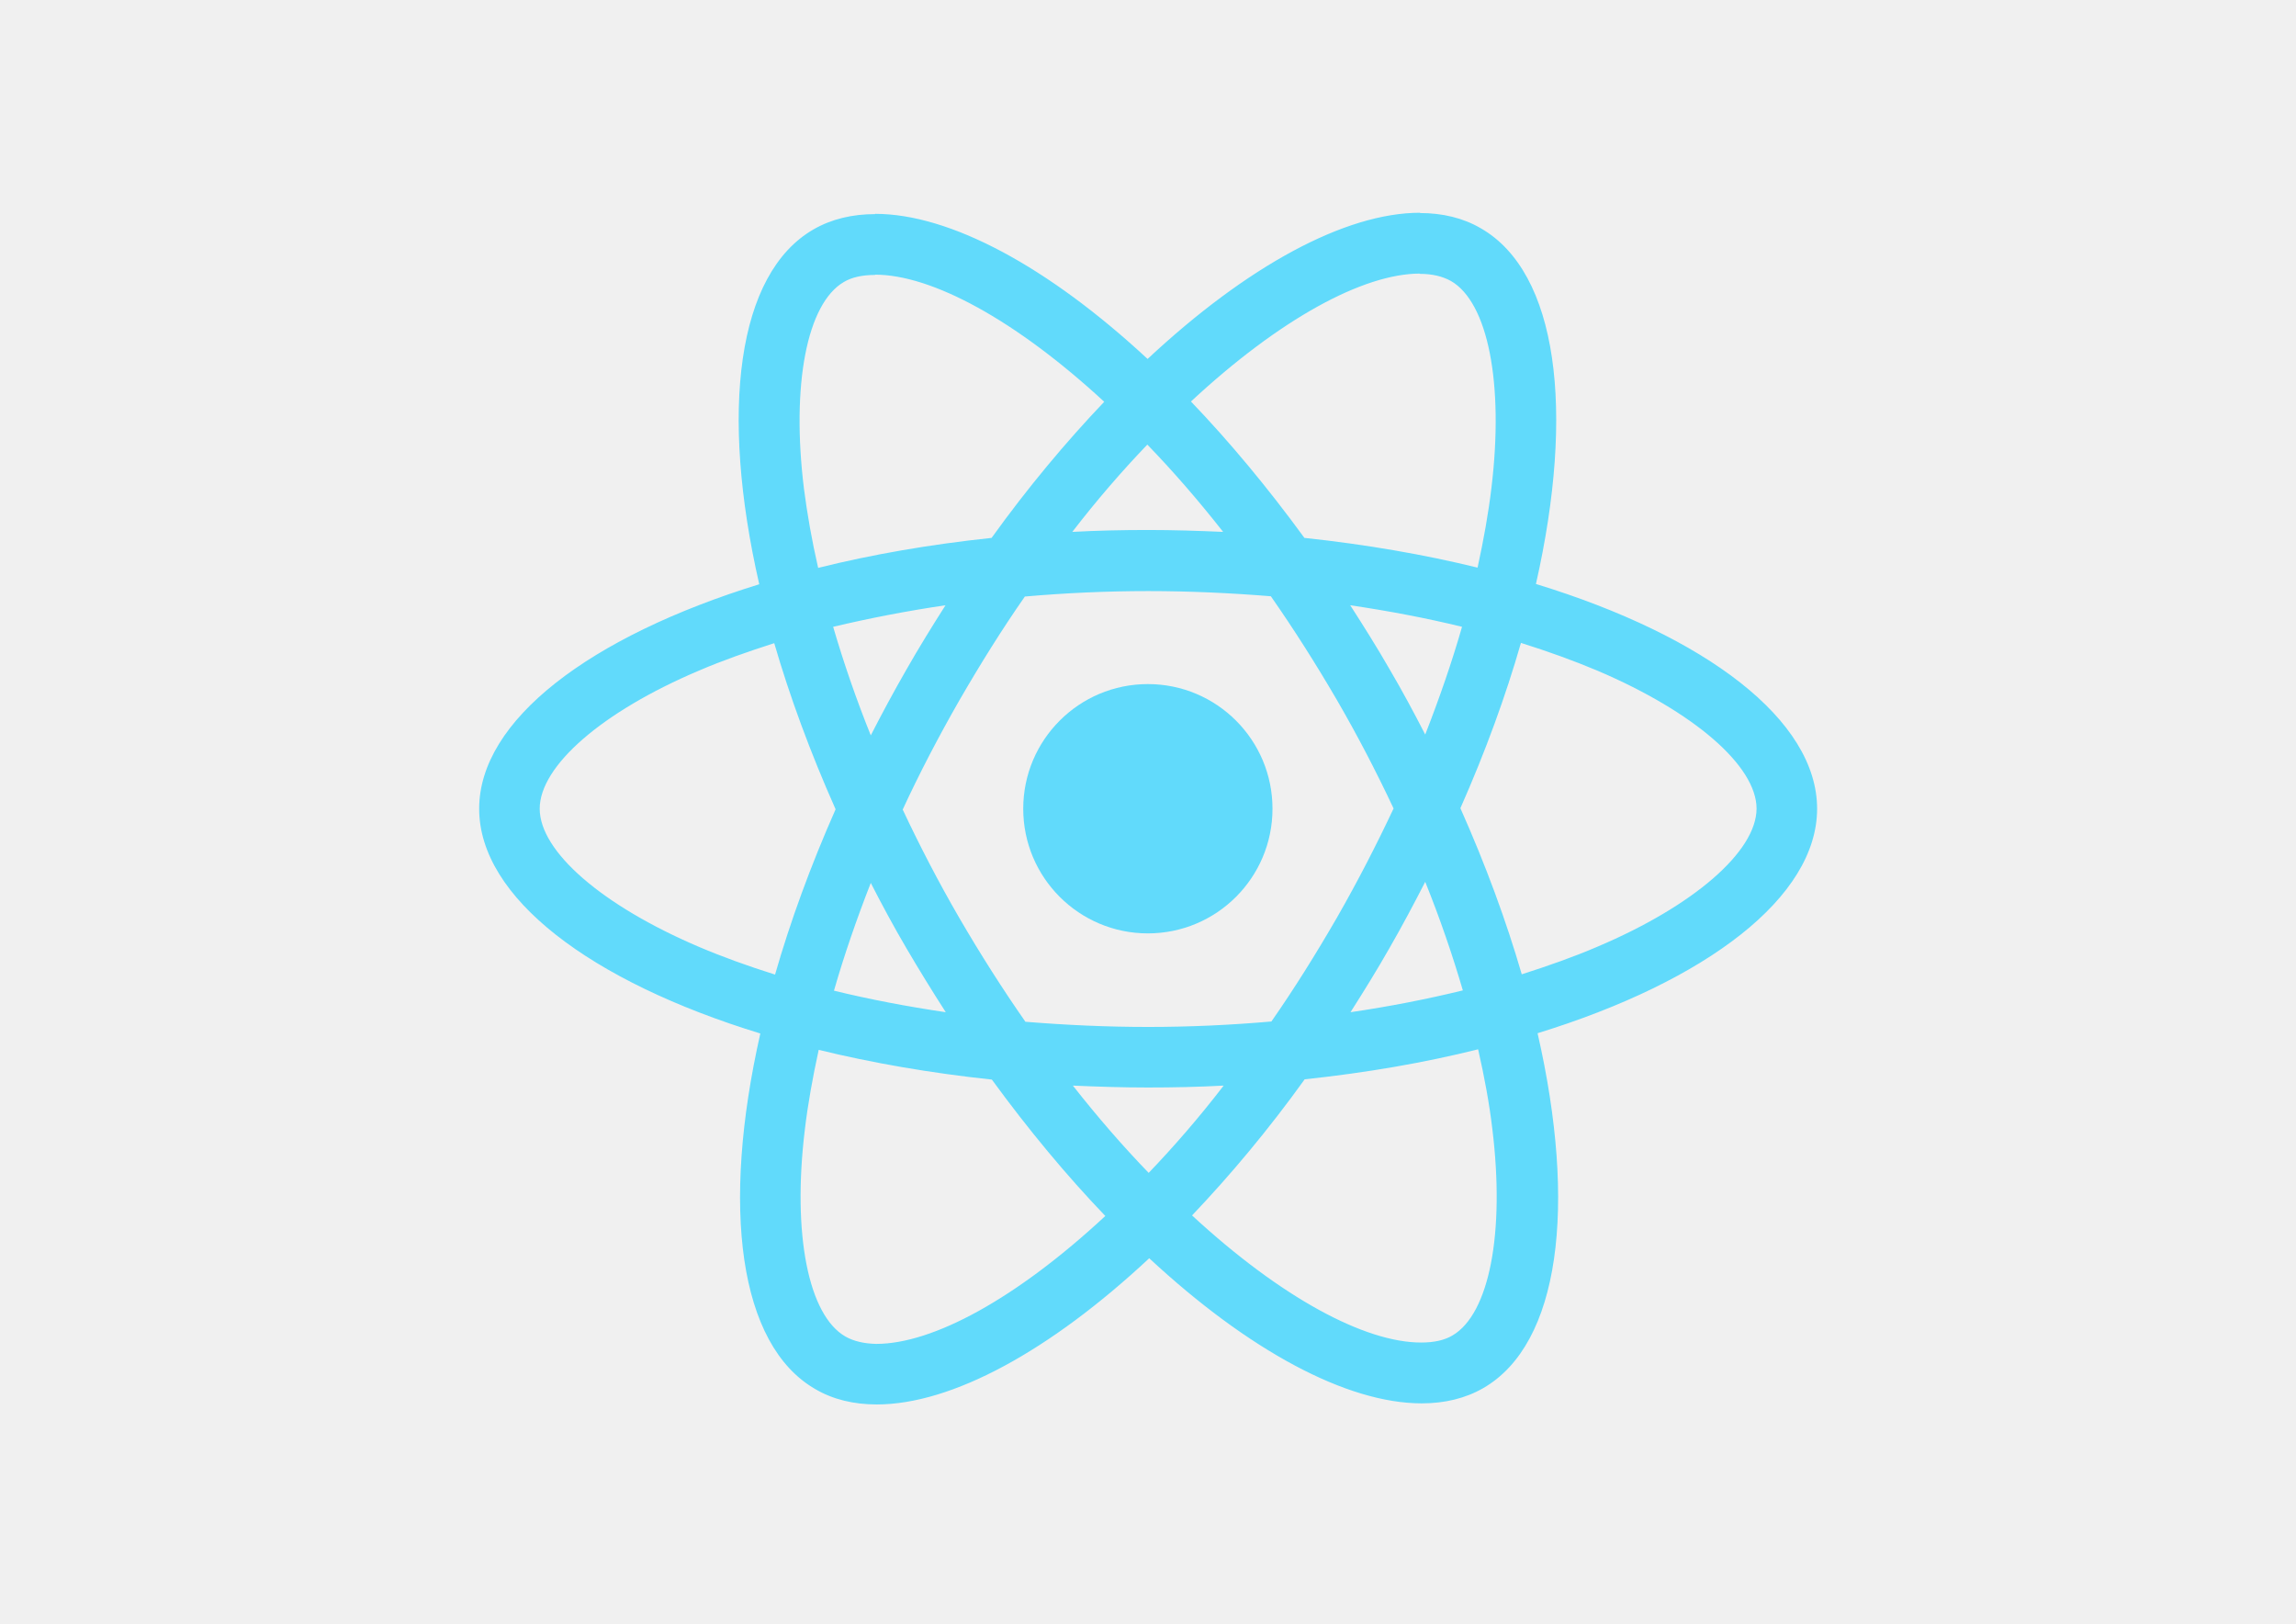
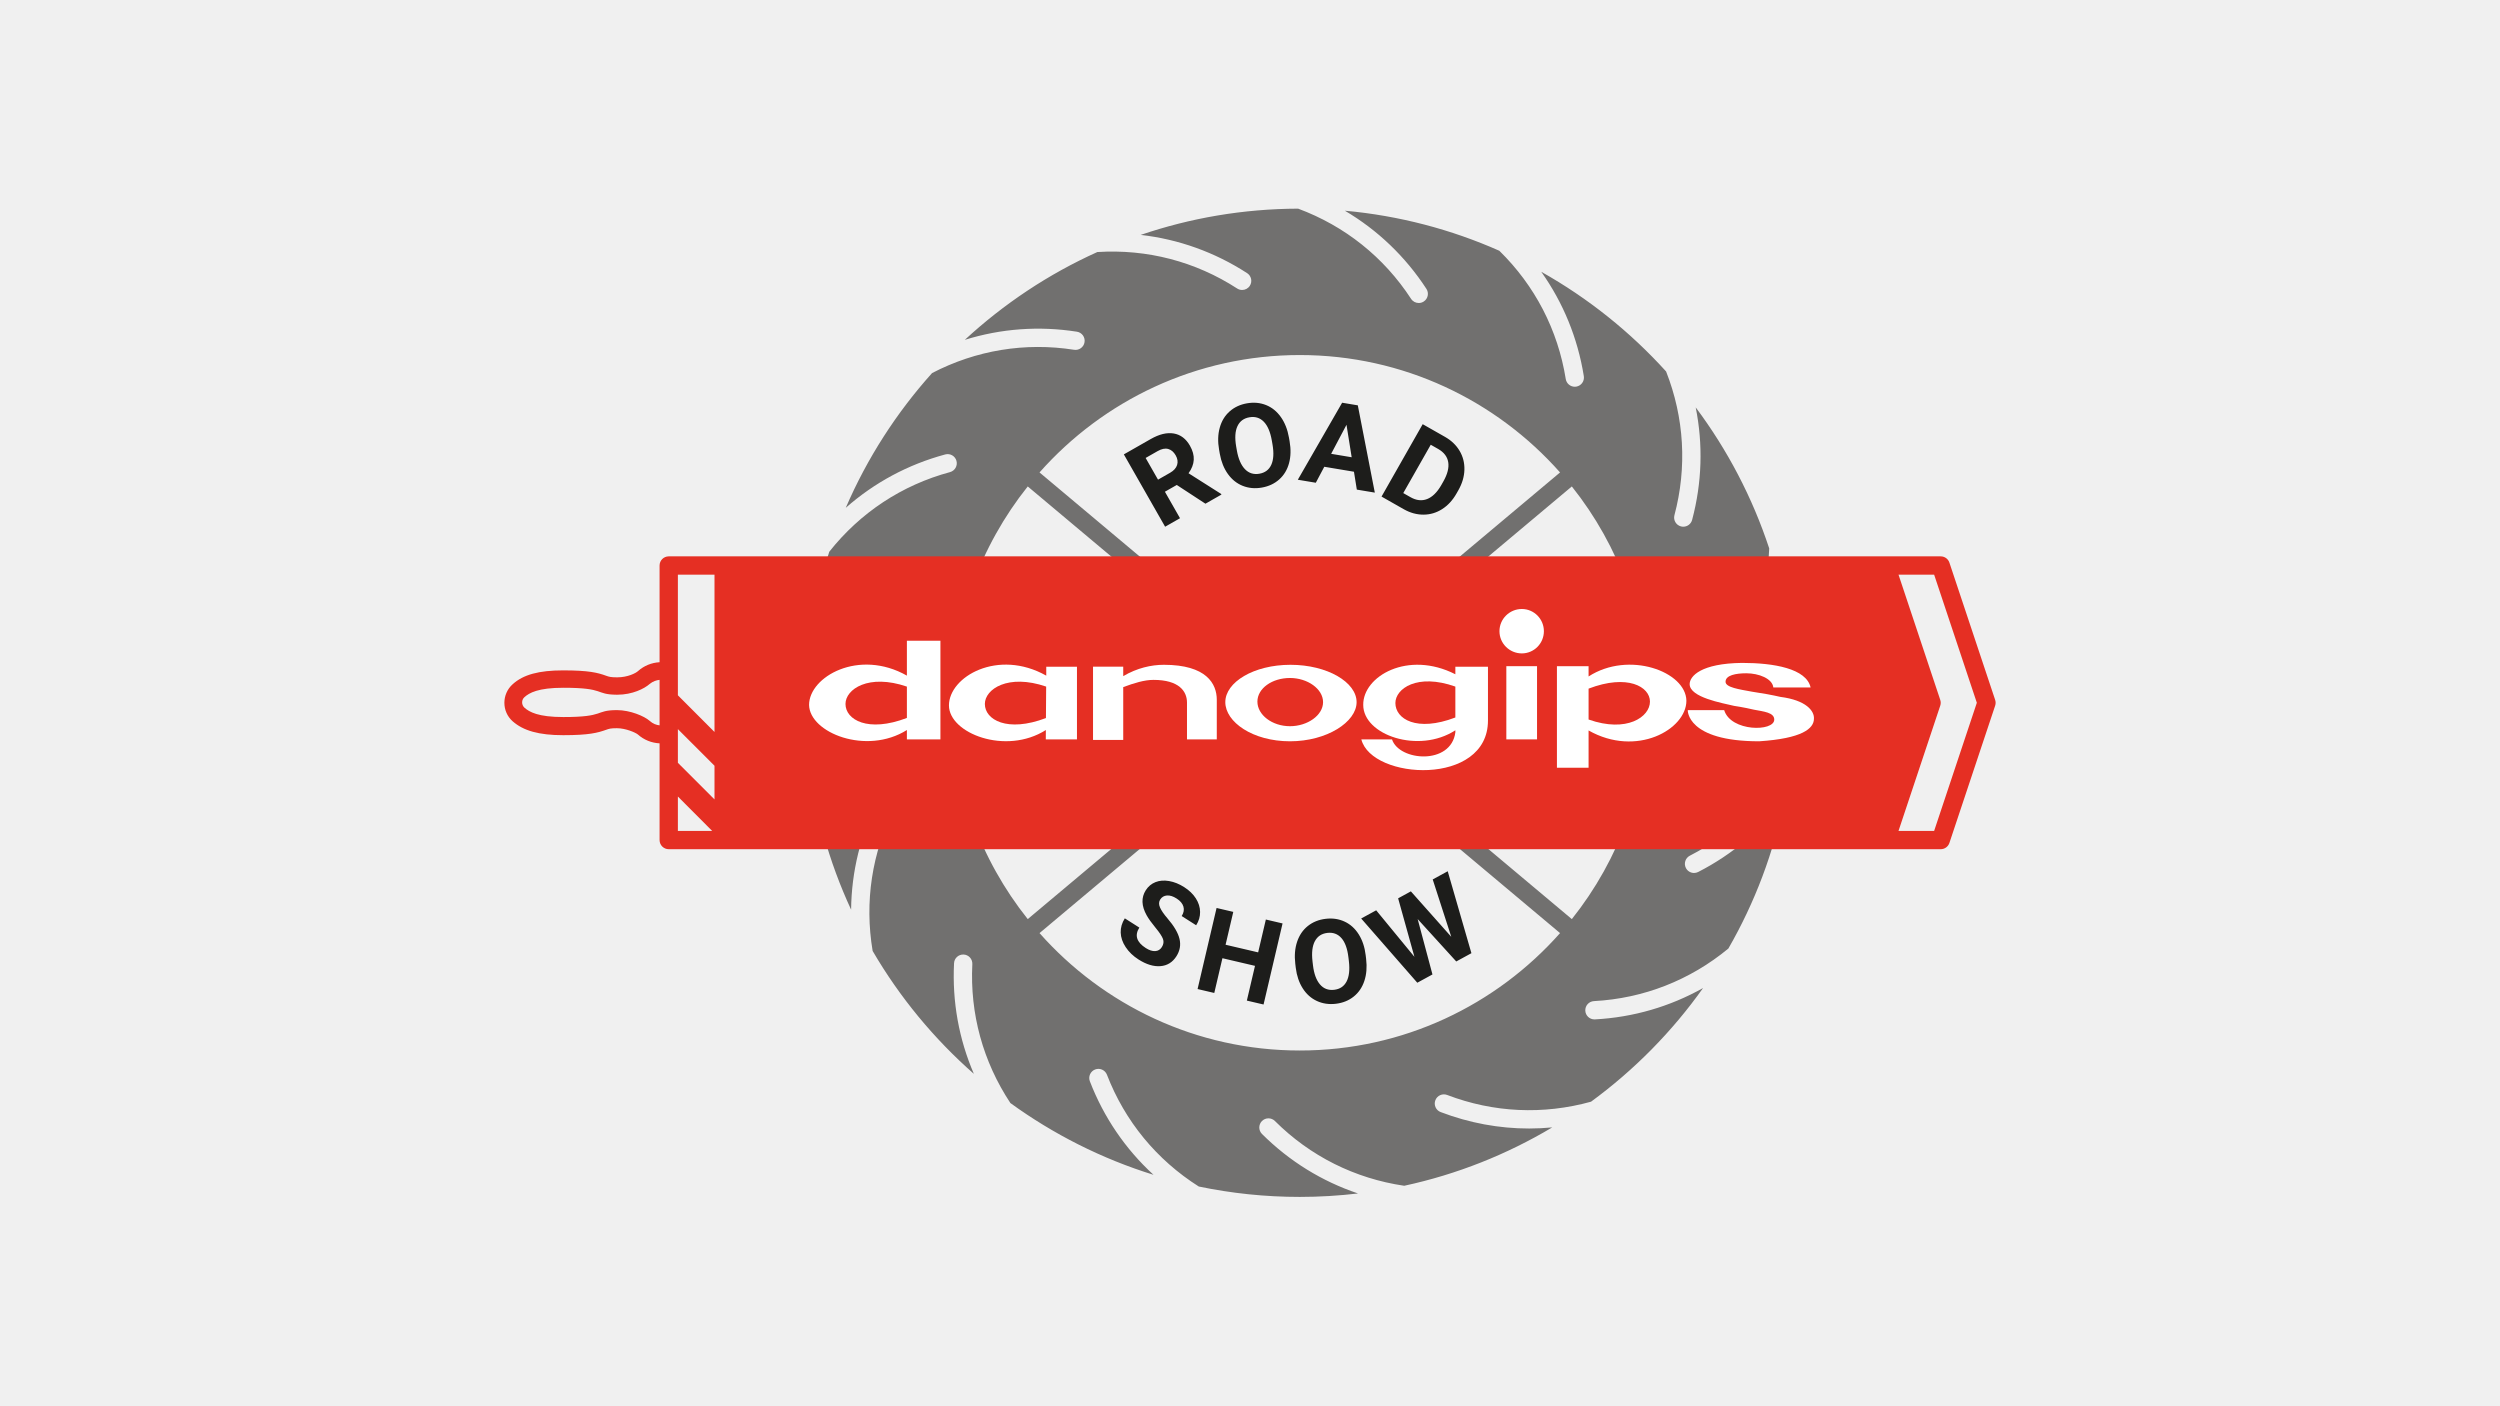
- <svg xmlns="http://www.w3.org/2000/svg" viewBox="0 0 841.9 595.3">
-   <g fill="#61DAFB">
-     <path d="M666.3 296.5c0-32.5-40.7-63.3-103.1-82.4 14.4-63.6 8-114.2-20.2-130.4-6.5-3.8-14.1-5.6-22.4-5.6v22.3c4.6 0 8.3.9 11.4 2.6 13.6 7.8 19.5 37.5 14.9 75.7-1.1 9.4-2.9 19.3-5.1 29.4-19.6-4.8-41-8.5-63.5-10.9-13.5-18.5-27.5-35.3-41.6-50 32.6-30.3 63.2-46.9 84-46.9V78c-27.5 0-63.5 19.6-99.9 53.6-36.4-33.8-72.4-53.2-99.9-53.2v22.3c20.7 0 51.4 16.5 84 46.6-14 14.7-28 31.4-41.3 49.9-22.6 2.4-44 6.1-63.6 11-2.3-10-4-19.7-5.2-29-4.7-38.2 1.1-67.9 14.6-75.8 3-1.8 6.9-2.6 11.5-2.6V78.5c-8.4 0-16 1.8-22.6 5.6-28.1 16.2-34.4 66.7-19.9 130.1-62.2 19.2-102.7 49.9-102.7 82.3 0 32.5 40.7 63.3 103.1 82.4-14.4 63.6-8 114.2 20.2 130.4 6.5 3.8 14.1 5.6 22.5 5.6 27.5 0 63.5-19.6 99.9-53.6 36.4 33.8 72.4 53.2 99.9 53.2 8.4 0 16-1.8 22.6-5.6 28.1-16.2 34.4-66.7 19.9-130.1 62-19.1 102.5-49.9 102.5-82.3zm-130.2-66.7c-3.7 12.9-8.3 26.2-13.5 39.5-4.1-8-8.4-16-13.1-24-4.6-8-9.5-15.8-14.4-23.4 14.2 2.1 27.9 4.7 41 7.9zm-45.8 106.5c-7.8 13.5-15.8 26.3-24.1 38.2-14.9 1.3-30 2-45.2 2-15.1 0-30.2-.7-45-1.9-8.3-11.9-16.4-24.6-24.2-38-7.6-13.1-14.5-26.4-20.8-39.8 6.2-13.4 13.2-26.8 20.7-39.9 7.8-13.5 15.8-26.3 24.1-38.2 14.9-1.3 30-2 45.2-2 15.1 0 30.2.7 45 1.9 8.3 11.9 16.4 24.6 24.2 38 7.6 13.1 14.5 26.4 20.8 39.8-6.3 13.4-13.2 26.8-20.7 39.9zm32.3-13c5.4 13.4 10 26.8 13.8 39.8-13.1 3.2-26.9 5.9-41.2 8 4.9-7.7 9.8-15.6 14.4-23.7 4.6-8 8.9-16.1 13-24.1zM421.2 430c-9.3-9.6-18.6-20.3-27.8-32 9 .4 18.2.7 27.5.7 9.4 0 18.7-.2 27.8-.7-9 11.7-18.3 22.4-27.5 32zm-74.4-58.9c-14.2-2.1-27.9-4.7-41-7.9 3.7-12.9 8.3-26.2 13.5-39.5 4.1 8 8.4 16 13.1 24 4.7 8 9.5 15.8 14.4 23.4zM420.7 163c9.3 9.6 18.6 20.3 27.8 32-9-.4-18.2-.7-27.5-.7-9.4 0-18.7.2-27.8.7 9-11.7 18.3-22.4 27.5-32zm-74 58.9c-4.9 7.7-9.8 15.6-14.4 23.7-4.6 8-8.9 16-13 24-5.4-13.4-10-26.8-13.8-39.8 13.1-3.1 26.9-5.8 41.2-7.9zm-90.5 125.2c-35.4-15.1-58.3-34.9-58.3-50.6 0-15.7 22.9-35.6 58.3-50.6 8.6-3.7 18-7 27.7-10.1 5.7 19.6 13.2 40 22.5 60.9-9.2 20.8-16.6 41.1-22.2 60.6-9.9-3.1-19.3-6.5-28-10.2zM310 490c-13.6-7.8-19.5-37.5-14.9-75.7 1.1-9.4 2.9-19.3 5.1-29.4 19.6 4.8 41 8.5 63.5 10.9 13.5 18.5 27.5 35.3 41.6 50-32.6 30.3-63.2 46.9-84 46.9-4.5-.1-8.3-1-11.3-2.7zm237.2-76.2c4.7 38.2-1.1 67.9-14.6 75.8-3 1.8-6.9 2.6-11.5 2.6-20.7 0-51.4-16.5-84-46.6 14-14.7 28-31.4 41.3-49.9 22.6-2.4 44-6.1 63.6-11 2.3 10.1 4.1 19.8 5.2 29.1zm38.5-66.7c-8.6 3.7-18 7-27.7 10.1-5.7-19.6-13.2-40-22.5-60.9 9.2-20.8 16.6-41.1 22.2-60.6 9.9 3.1 19.3 6.5 28.1 10.2 35.4 15.1 58.3 34.9 58.3 50.6-.1 15.7-23 35.6-58.4 50.6zM320.8 78.4z" />
-     <circle cx="420.9" cy="296.5" r="45.7" />
-     <path d="M520.5 78.1z" />
+ <svg xmlns="http://www.w3.org/2000/svg" version="1.1" id="svg2" xml:space="preserve" width="1821.333" height="1024" viewBox="0 0 1821.333 1024">
+   <defs id="defs6">
+     <clipPath clipPathUnits="userSpaceOnUse" id="clipPath16">
+       <path d="M 0,768 H 1366 V 0 H 0 Z" id="path14" />
+     </clipPath>
+   </defs>
+   <g id="g8" transform="matrix(1.333333,0,0,-1.333333,0,1024)">
+     <g id="g10">
+       <g id="g12" clip-path="url(#clipPath16)">
+         <g id="g18" transform="translate(858.8477,265.8057)">
+           <path d="M 0,0 -140.865,118.2 0,236.4 C 25.871,203.934 41.356,162.844 41.356,118.2 41.356,73.556 25.871,32.466 0,0 m -148.644,-71.8 c -56.536,0 -107.374,24.829 -142.209,64.147 L -148.644,111.673 -6.436,-7.653 C -41.271,-46.971 -92.108,-71.8 -148.644,-71.8 m -190,190 c 0,44.644 15.486,85.734 41.356,118.2 L -156.422,118.2 -297.288,0 c -25.87,32.466 -41.356,73.556 -41.356,118.2 m 190,190 c 56.536,0 107.373,-24.829 142.208,-64.146 L -148.644,124.727 -290.853,244.054 c 34.835,39.317 85.673,64.146 142.209,64.146 M 64.494,34.652 c 24.224,12.394 43.39,31.846 55.491,56.273 0.905,8.971 1.371,18.069 1.371,27.275 0,20.52 -2.312,40.507 -6.669,59.728 -4.505,-20.271 -13.576,-39.187 -26.856,-55.642 -0.987,-1.223 -2.435,-1.859 -3.893,-1.859 -1.103,0 -2.213,0.362 -3.138,1.109 -2.149,1.735 -2.485,4.882 -0.75,7.031 17.085,21.169 26.68,46.728 27.804,73.962 -9.22,27.973 -22.88,53.947 -40.169,77.062 4.067,-20.262 3.455,-41.134 -1.959,-61.475 -0.596,-2.237 -2.619,-3.715 -4.83,-3.715 -0.425,0 -0.858,0.055 -1.289,0.169 -2.669,0.711 -4.255,3.45 -3.545,6.118 6.965,26.17 5.377,53.294 -4.551,78.532 -19.582,21.631 -42.618,40.073 -68.221,54.474 11.984,-16.873 19.931,-36.214 23.263,-57.025 0.436,-2.727 -1.421,-5.291 -4.148,-5.728 -0.267,-0.043 -0.533,-0.063 -0.796,-0.063 -2.413,0 -4.538,1.752 -4.931,4.211 -4.295,26.834 -16.849,51.046 -36.302,70.096 -26.218,11.618 -54.614,19.175 -84.395,21.88 17.863,-10.544 33.031,-25.005 44.564,-42.701 1.508,-2.313 0.855,-5.411 -1.458,-6.919 -0.843,-0.549 -1.79,-0.812 -2.726,-0.812 -1.633,0 -3.235,0.8 -4.193,2.27 -14.846,22.779 -36.177,39.797 -61.712,49.285 -30.072,-0.098 -59.003,-5.134 -86.02,-14.345 20.627,-2.362 40.386,-9.404 58.139,-20.89 2.319,-1.5 2.982,-4.596 1.482,-6.915 -0.957,-1.478 -2.564,-2.284 -4.203,-2.284 -0.931,0 -1.873,0.26 -2.711,0.803 -22.826,14.768 -49.226,21.643 -76.413,19.924 -26.721,-12.05 -51.135,-28.334 -72.402,-47.978 19.7,6.141 40.491,7.703 61.253,4.447 2.728,-0.427 4.593,-2.985 4.165,-5.714 -0.427,-2.728 -2.97,-4.595 -5.714,-4.165 -26.743,4.194 -53.548,-0.218 -77.604,-12.724 -19.458,-21.679 -35.464,-46.511 -47.153,-73.628 15.546,13.722 33.98,23.674 54.368,29.172 2.666,0.723 5.411,-0.86 6.128,-3.526 0.72,-2.666 -0.859,-5.41 -3.525,-6.129 -26.265,-7.083 -49.052,-22.122 -65.969,-43.494 -8.378,-26.03 -12.921,-53.763 -12.921,-82.542 0,-1.199 0.03,-2.39 0.045,-3.586 8.621,18.856 21.412,35.442 37.798,48.756 2.142,1.74 5.292,1.415 7.034,-0.727 1.742,-2.144 1.415,-5.293 -0.727,-7.035 -21.11,-17.151 -35.809,-40.152 -42.572,-66.55 3.198,-29.663 11.221,-57.899 23.265,-83.912 0.209,20.723 5.148,41.072 14.699,59.892 1.25,2.463 4.259,3.446 6.722,2.196 2.463,-1.25 3.445,-4.258 2.196,-6.721 -12.28,-24.198 -16.36,-51.12 -11.852,-77.926 14.741,-25.272 33.467,-47.941 55.311,-67.15 -8.168,18.953 -11.896,39.468 -10.83,60.461 0.14,2.757 2.463,4.87 5.248,4.741 2.758,-0.141 4.88,-2.491 4.741,-5.248 -1.374,-27.06 5.826,-53.275 20.8,-75.906 23.51,-17.044 49.854,-30.406 78.191,-39.207 -15.307,14.038 -27.156,31.355 -34.768,51.086 -0.994,2.577 0.289,5.471 2.865,6.465 2.575,0.996 5.471,-0.288 6.465,-2.865 9.795,-25.395 27.147,-46.494 50.188,-61.086 17.819,-3.716 36.275,-5.678 55.181,-5.678 10.769,0 21.386,0.654 31.829,1.885 -19.671,6.601 -37.52,17.594 -52.484,32.51 -1.955,1.949 -1.961,5.115 -0.011,7.071 1.949,1.956 5.114,1.961 7.072,0.011 19.268,-19.208 43.691,-31.424 70.665,-35.387 28.944,6.253 56.174,17.157 80.868,31.895 -4.199,-0.395 -8.403,-0.611 -12.602,-0.611 -16.394,0 -32.711,3.004 -48.377,8.988 -2.58,0.986 -3.872,3.876 -2.886,6.456 0.984,2.579 3.875,3.875 6.455,2.886 25.307,-9.669 52.463,-10.921 78.611,-3.675 23.588,17.268 44.289,38.255 61.211,62.109 -18.017,-10.134 -38.061,-16.003 -59.082,-17.139 -0.092,-0.005 -0.184,-0.007 -0.273,-0.007 -2.639,0 -4.845,2.065 -4.99,4.731 -0.148,2.757 1.966,5.113 4.724,5.263 27.11,1.464 52.479,11.402 73.446,28.726 14.399,25.01 24.89,52.536 30.673,81.734 C 103.847,48.967 87.87,35.379 69.049,25.75 68.319,25.377 67.542,25.2 66.775,25.2 c -1.817,0 -3.57,0.994 -4.455,2.724 -1.257,2.458 -0.284,5.471 2.174,6.728" style="fill:#71706f;fill-opacity:1;fill-rule:nonzero;stroke:none" id="path20" />
+         </g>
+         <g id="g22" transform="translate(781.7568,524.9912)">
+           <path d="m 0,0 -15.012,-26.406 3.939,-2.24 c 3.187,-1.812 6.216,-2.156 9.084,-1.03 2.868,1.125 5.422,3.615 7.662,7.471 l 1.189,2.092 c 2.285,4.02 3.185,7.541 2.698,10.562 -0.488,3.021 -2.334,5.443 -5.539,7.265 z M -26.885,-28.32 -4.397,11.234 7.773,4.315 c 3.478,-1.976 6.143,-4.528 7.997,-7.655 1.852,-3.126 2.727,-6.571 2.625,-10.335 -0.103,-3.764 -1.2,-7.484 -3.29,-11.161 l -1.035,-1.82 c -2.09,-3.677 -4.705,-6.516 -7.843,-8.518 -3.139,-2.002 -6.534,-3.008 -10.182,-3.018 -3.649,-0.011 -7.208,0.958 -10.677,2.907 z m -27.533,23.361 11.219,-1.877 -2.83,17.741 z m 12.463,-9.785 -16.213,2.713 -4.629,-8.731 -9.832,1.645 24.213,42.081 8.569,-1.434 9.289,-47.686 -9.832,1.645 z M -86.839,2.331 c -0.824,4.699 -2.292,8.122 -4.403,10.27 -2.111,2.146 -4.726,2.946 -7.845,2.399 -3.099,-0.544 -5.278,-2.169 -6.537,-4.875 -1.26,-2.706 -1.492,-6.39 -0.695,-11.052 l 0.382,-2.184 c 0.803,-4.576 2.267,-7.979 4.393,-10.208 2.125,-2.229 4.768,-3.067 7.928,-2.512 3.098,0.543 5.265,2.177 6.501,4.9 1.236,2.723 1.456,6.415 0.659,11.077 z m 9.713,-0.39 c 0.774,-4.412 0.672,-8.417 -0.304,-12.014 -0.976,-3.598 -2.758,-6.555 -5.345,-8.869 -2.587,-2.316 -5.758,-3.802 -9.513,-4.461 -3.714,-0.652 -7.186,-0.34 -10.412,0.934 -3.227,1.275 -5.931,3.428 -8.113,6.461 -2.182,3.033 -3.661,6.703 -4.437,11.009 l -0.389,2.216 c -0.773,4.412 -0.66,8.434 0.342,12.069 1.002,3.634 2.797,6.603 5.386,8.907 2.589,2.305 5.751,3.786 9.485,4.441 3.735,0.654 7.211,0.339 10.43,-0.947 3.219,-1.287 5.917,-3.468 8.096,-6.544 2.178,-3.077 3.653,-6.81 4.423,-11.202 z m -71.889,-21.019 6.569,3.748 c 2.045,1.166 3.331,2.59 3.86,4.27 0.528,1.681 0.271,3.435 -0.771,5.263 -1.064,1.863 -2.429,3.027 -4.097,3.491 -1.668,0.463 -3.597,0.071 -5.786,-1.178 l -6.542,-3.732 z m 10.25,-2.895 -6.487,-3.701 8.254,-14.468 -8.144,-4.645 -22.545,39.521 14.684,8.377 c 4.668,2.664 8.863,3.678 12.584,3.042 3.72,-0.635 6.664,-2.853 8.832,-6.653 1.539,-2.697 2.238,-5.278 2.098,-7.744 -0.14,-2.467 -1.091,-4.91 -2.852,-7.33 l 17.764,-11.273 0.217,-0.38 -8.741,-4.986 z m 149.981,-246.895 -10.138,31.35 8.201,4.478 12.944,-44.772 -8.285,-4.523 -21.084,23.166 8.083,-30.265 -8.283,-4.521 -30.662,35.099 8.201,4.477 20.887,-25.411 -8.9,31.955 6.966,3.804 z m -56.194,-11.194 c -0.56,4.738 -1.835,8.238 -3.822,10.5 -1.988,2.26 -4.554,3.205 -7.699,2.833 -3.124,-0.37 -5.391,-1.871 -6.8,-4.502 -1.408,-2.632 -1.846,-6.297 -1.31,-10.996 l 0.26,-2.204 c 0.546,-4.613 1.818,-8.091 3.816,-10.436 1.997,-2.344 4.59,-3.327 7.775,-2.95 3.124,0.37 5.379,1.88 6.765,4.529 1.386,2.65 1.811,6.324 1.276,11.023 z m 9.677,-0.931 c 0.527,-4.448 0.201,-8.442 -0.974,-11.979 -1.176,-3.538 -3.121,-6.39 -5.832,-8.557 -2.712,-2.167 -5.961,-3.475 -9.747,-3.922 -3.746,-0.444 -7.193,0.061 -10.343,1.514 -3.152,1.452 -5.732,3.752 -7.741,6.903 -2.008,3.15 -3.281,6.897 -3.815,11.239 l -0.265,2.234 c -0.526,4.449 -0.188,8.458 1.016,12.032 1.202,3.572 3.16,6.436 5.874,8.592 2.713,2.158 5.952,3.458 9.718,3.904 3.765,0.446 7.219,-0.064 10.361,-1.528 3.142,-1.463 5.714,-3.792 7.718,-6.985 2.003,-3.192 3.268,-7.003 3.791,-11.43 z m -56.048,-24.861 -9.128,2.138 4.45,18.986 -17.799,4.171 -4.449,-18.986 -9.128,2.14 10.382,44.3 9.127,-2.14 -4.207,-17.951 17.799,-4.171 4.207,17.951 9.128,-2.139 z m -55.571,31.375 c 0.951,1.494 1.154,2.976 0.609,4.447 -0.544,1.47 -1.905,3.523 -4.082,6.156 -2.175,2.634 -3.789,4.89 -4.839,6.77 -2.859,5.129 -3.018,9.689 -0.477,13.678 1.32,2.074 3.082,3.551 5.286,4.432 2.204,0.881 4.691,1.082 7.46,0.602 2.77,-0.479 5.517,-1.586 8.24,-3.321 2.742,-1.746 4.868,-3.798 6.38,-6.156 1.511,-2.358 2.283,-4.82 2.318,-7.385 0.033,-2.565 -0.684,-4.999 -2.15,-7.301 l -7.907,5.036 c 1.119,1.757 1.436,3.476 0.949,5.157 -0.485,1.679 -1.73,3.158 -3.733,4.433 -1.934,1.232 -3.696,1.78 -5.288,1.645 -1.592,-0.134 -2.814,-0.869 -3.664,-2.204 -0.795,-1.248 -0.832,-2.694 -0.114,-4.337 0.719,-1.644 2.066,-3.612 4.038,-5.906 3.636,-4.218 5.845,-7.984 6.625,-11.296 0.781,-3.313 0.219,-6.463 -1.683,-9.45 -2.115,-3.322 -5.031,-5.126 -8.746,-5.415 -3.717,-0.289 -7.7,0.921 -11.953,3.629 -2.953,1.881 -5.296,4.133 -7.034,6.758 -1.736,2.625 -2.643,5.283 -2.719,7.976 -0.077,2.691 0.674,5.276 2.252,7.754 l 7.934,-5.053 c -2.697,-4.235 -1.515,-7.964 3.545,-11.188 1.88,-1.197 3.591,-1.75 5.132,-1.656 1.542,0.093 2.749,0.824 3.621,2.195" style="fill:#1d1d1b;fill-opacity:1;fill-rule:nonzero;stroke:none" id="path24" />
+         </g>
+         <g id="g26" transform="translate(1056.812,313.9951)">
+           <path d="M 0,0 H -19.466 L 3.341,68.425 c 0.343,1.026 0.343,2.136 0,3.162 L -19.466,140.01 H 0 l 23.33,-70 z M -686.42,18.782 -667.695,0 h -18.725 z m -15.39,41.327 C -704.72,62.71 -712.52,66 -719.72,66 h -0.2 c -12.1,-0.091 -6,-3.79 -29.1,-3.79 -13.8,0 -18.6,2.8 -21.2,5.09 -0.9,0.8 -1.3,1.91 -1.3,2.91 0,1.1 0.4,2.1 1.3,2.9 2.6,2.3 7.4,5.1 21.2,5.1 h 0.1 c 23.1,0 17,-3.7 29.1,-3.8 h 0.3 c 8.2,0 14.8,3.3 17.71,5.9 1.76,1.44 3.71,2.05 5.39,2.22 V 57.68 c -1.72,0.179 -3.62,0.82 -5.39,2.429 m 15.39,79.901 h 20.006 V 54.057 L -686.42,74.096 V 90.12 Z m 0,-90.08 v 5.681 l 20.006,-20.006 V 17.204 l -20.006,20.005 z m 719.76,21.66 -25,75 c -0.68,2.04 -2.59,3.42 -4.74,3.42 h -695.02 c -2.76,0 -5,-2.24 -5,-5 V 92.17 c -4.43,-0.25 -8.5,-1.93 -11.8,-4.86 -1.2,-1.11 -5.6,-3.4 -11.3,-3.4 h -0.2 c -3.4,0 -4.3,0.3 -6,0.9 -4.4,1.6 -9.3,2.9 -23.3,2.9 h -0.1 c -13.2,0 -21.8,-2.3 -27.6,-7.6 -2.9,-2.6 -4.5,-6.3 -4.5,-10.1 0,-3.901 1.6,-7.5 4.5,-10.101 5.9,-5.199 14.4,-7.609 27.6,-7.609 h 0.1 c 14,0 18.8,1.3 23.3,2.91 1.7,0.6 2.5,0.899 5.9,0.899 h 0.1 c 4.8,0 10.2,-2.399 11.4,-3.399 3.33,-2.96 7.43,-4.631 11.9,-4.87 V -5 c 0,-2.761 2.24,-5 5,-5 L 3.6,-10 c 2.15,0 4.06,1.38 4.74,3.42 l 25,75.01 c 0.34,1.02 0.34,2.13 0,3.16" style="fill:#e52f23;fill-opacity:1;fill-rule:nonzero;stroke:none" id="path28" />
+         </g>
+         <g id="g30" transform="translate(831.5312,410.9805)">
+           <path d="m 0,0 c 6.641,0 12.049,5.4 12.049,12.134 0,6.709 -5.408,12.131 -12.049,12.131 -6.713,0 -12.225,-5.422 -12.225,-12.131 C -12.225,5.4 -6.713,0 0,0" style="fill:#ffffff;fill-opacity:1;fill-rule:evenodd;stroke:none" id="path32" />
+         </g>
+         <g id="g34" transform="translate(704.8623,371.2012)">
+           <path d="m 0,0 c -9.817,0 -17.817,6.2 -17.817,13.443 0,7.205 8,12.905 17.817,12.905 9.535,0 18.062,-5.948 18.062,-13.2 C 18.062,5.948 9.535,0 0,0 m 0.257,33.552 c -20.126,0 -35.609,-9.527 -35.609,-20.404 0,-10.822 14.948,-21.392 35.352,-21.392 20.147,0 36.383,10.57 36.383,21.392 0,10.877 -15.983,20.404 -36.126,20.404" style="fill:#ffffff;fill-opacity:1;fill-rule:evenodd;stroke:none" id="path36" />
+         </g>
+         <path d="m 823.062,364.001 h 16.774 v 40 h -16.774 z" style="fill:#ffffff;fill-opacity:1;fill-rule:evenodd;stroke:none" id="path38" />
+         <g id="g40" transform="translate(762.4385,383.8613)">
+           <path d="M 0,0 C 0,7.829 11.873,16.41 32.77,8.987 V -7.897 C 11.493,-16.03 0,-8.65 0,0 M 32.77,15.978 V 15.717 C 6.85,28.93 -17.797,14.648 -17.565,-1.048 c 0,-16.445 30.328,-26.873 50.335,-13.837 v -1.111 C 30.443,-34.065 2.039,-31.773 -1.844,-19.866 h -16.76 c 5.695,-22.238 69.191,-25.813 69.191,10.326 V 19.852 H 32.77 Z" style="fill:#ffffff;fill-opacity:1;fill-rule:evenodd;stroke:none" id="path42" />
+         </g>
+         <g id="g44" transform="translate(538.124,383.3569)">
+           <path d="M 0,0 C 0,8.077 12.626,16.65 33.5,9.492 L 33.376,-7.705 C 12.19,-15.744 0,-8.625 0,0 M 33.552,16.474 V 15.47 c -26.373,14.867 -53.17,-0.556 -53.17,-16.265 0,-15.209 31.038,-27.374 52.948,-13.444 L 33.3,-19.361 H 50.33 V 20.357 H 33.552 Z" style="fill:#ffffff;fill-opacity:1;fill-rule:evenodd;stroke:none" id="path46" />
+         </g>
+         <g id="g48" transform="translate(868,374.8574)">
+           <path d="M 0,0 V 16.876 C 21.302,25.03 33.539,17.902 33.539,9.787 33.539,1.428 20.904,-7.401 0,0 M 0,23.521 V 29.14 H -17.296 V -26.348 H 0 V -7 -5.978 C 26.168,-20.828 53.447,-5.413 53.447,10.287 53.204,26.228 21.931,37.729 0,23.521" style="fill:#ffffff;fill-opacity:1;fill-rule:evenodd;stroke:none" id="path50" />
+         </g>
+         <g id="g52" transform="translate(635.9546,404.7549)">
+           <path d="m 0,0 c -6.94,0 -14.632,-1.741 -22.222,-6.187 v 1.551 3.596 h -16.504 v -40.008 h 16.504 v 28.861 c 5.995,2.207 11.498,3.943 16.518,3.943 13.956,0 18.322,-6.2 18.322,-12.413 v -20.101 h 16.278 v 21.654 C 28.896,-10.331 23.239,0 0,0" style="fill:#ffffff;fill-opacity:1;fill-rule:evenodd;stroke:none" id="path54" />
+         </g>
+         <g id="g56" transform="translate(461.9741,383.3569)">
+           <path d="M 0,0 C 0,8.077 12.635,16.659 33.552,9.479 V -7.641 C 12.263,-15.791 0,-8.646 0,0 M 33.552,16.474 V 15.479 C 7.367,30.337 -19.896,14.922 -19.896,-0.54 c 0.27,-15.204 31.329,-27.603 53.448,-13.699 v -5.122 H 51.874 V 34.552 H 33.552 Z" style="fill:#ffffff;fill-opacity:1;fill-rule:evenodd;stroke:none" id="path58" />
+         </g>
+         <g id="g60" transform="translate(972.8076,387.2163)">
+           <path d="m 0,0 c -4.392,1.017 -10.07,2.043 -15.483,2.839 -6.982,1.283 -14.486,2.33 -14.486,5.421 0,3.614 5.699,4.644 11.373,4.644 6.705,0 14.204,-2.852 14.731,-7.735 H 16.5 c -2.296,10.322 -20.126,13.405 -37.435,13.405 -22.439,-0.257 -28.643,-7.24 -28.643,-11.609 0,-7.239 17.817,-10.321 24.282,-11.87 0,0 5.4,-0.782 10.817,-2.078 5.453,-1.039 11.123,-1.543 11.123,-5.417 0,-6.704 -23.744,-6.704 -27.362,5.169 h -19.899 c 0,0 -0.744,-17.03 39.016,-17.03 23.475,1.535 29.931,6.944 29.931,12.361 C 18.582,-7.74 14.204,-1.822 0,0" style="fill:#ffffff;fill-opacity:1;fill-rule:evenodd;stroke:none" id="path62" />
+         </g>
+       </g>
+     </g>
  </g>
</svg>
